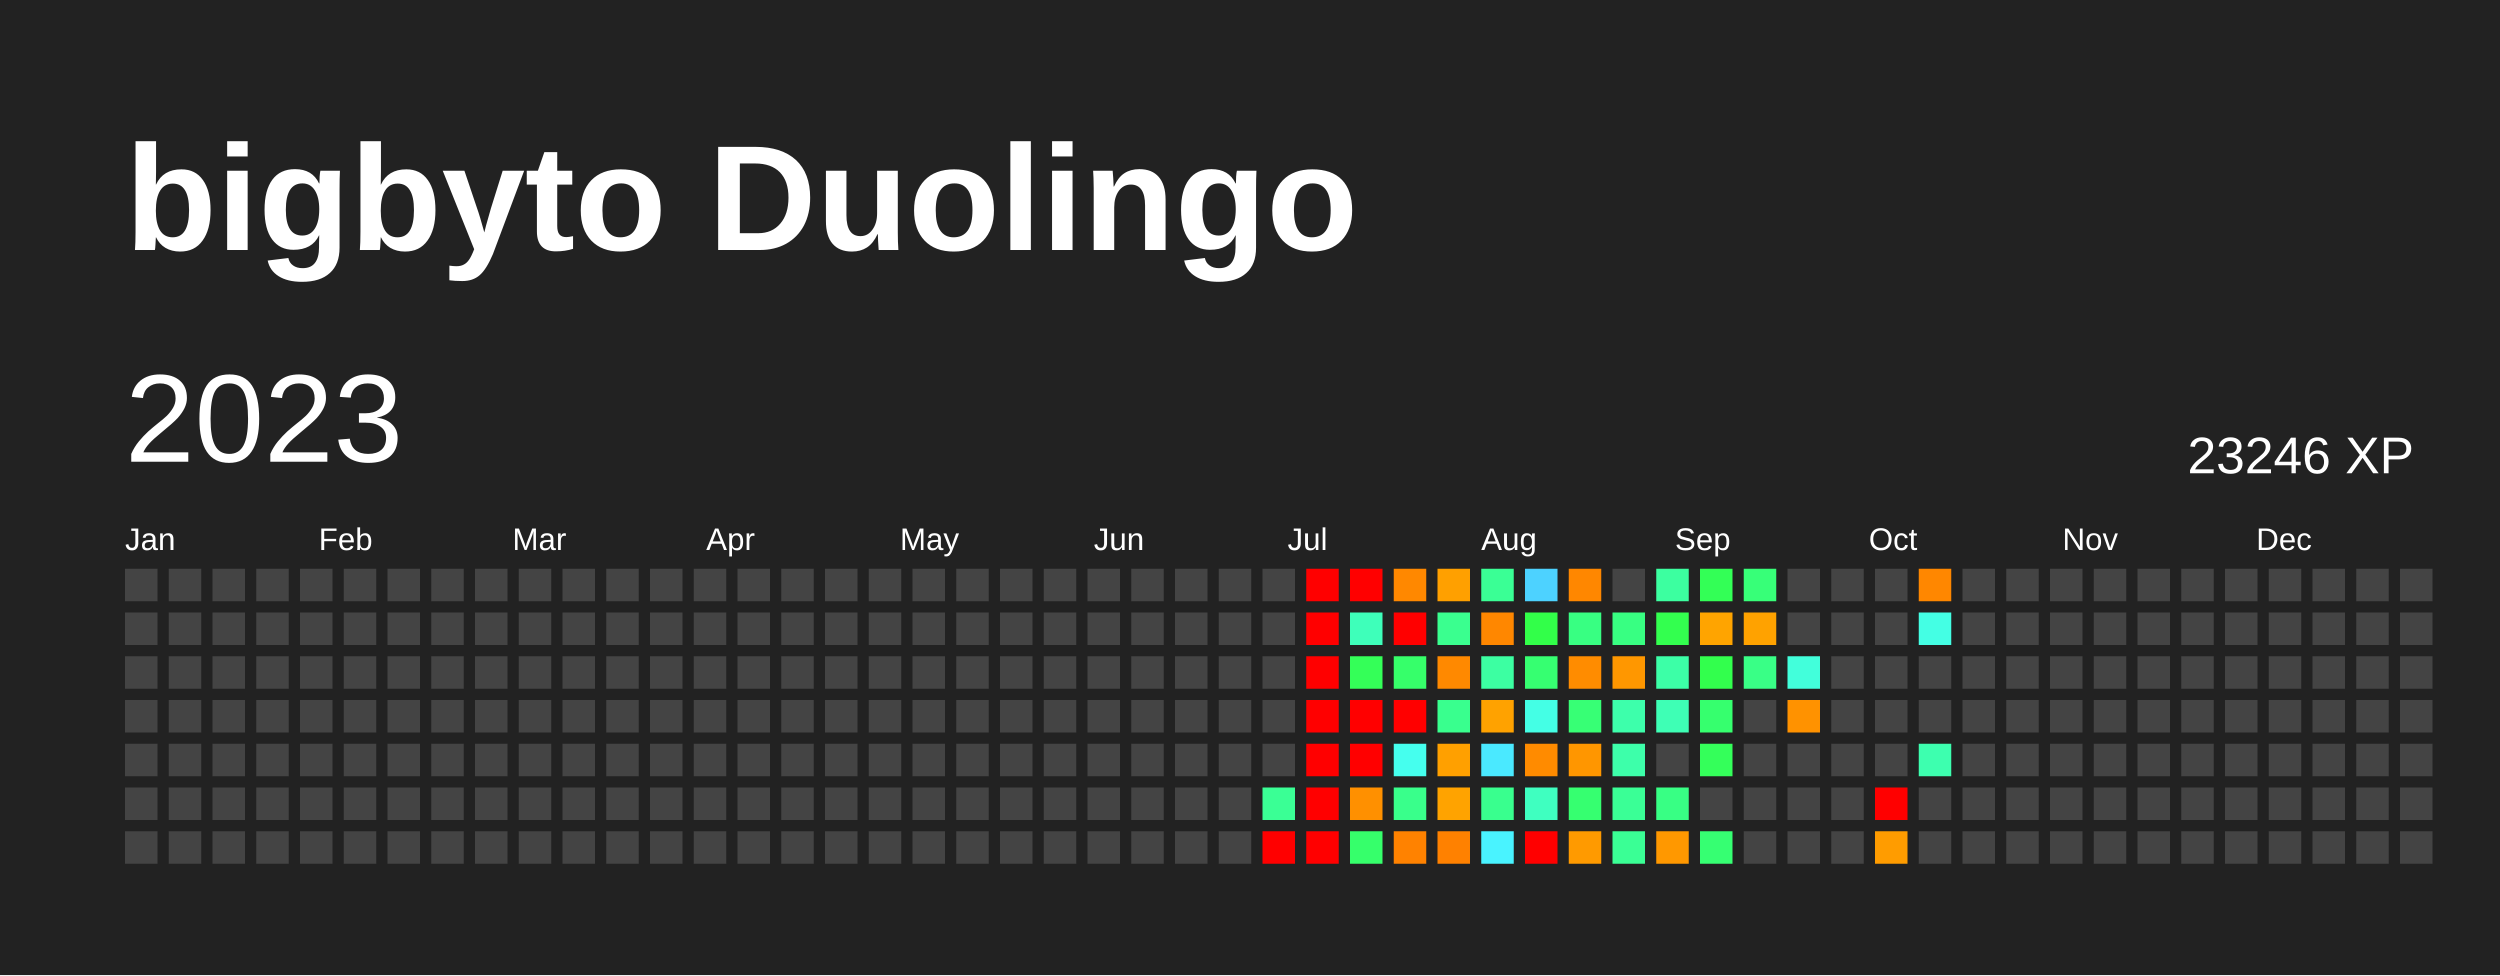
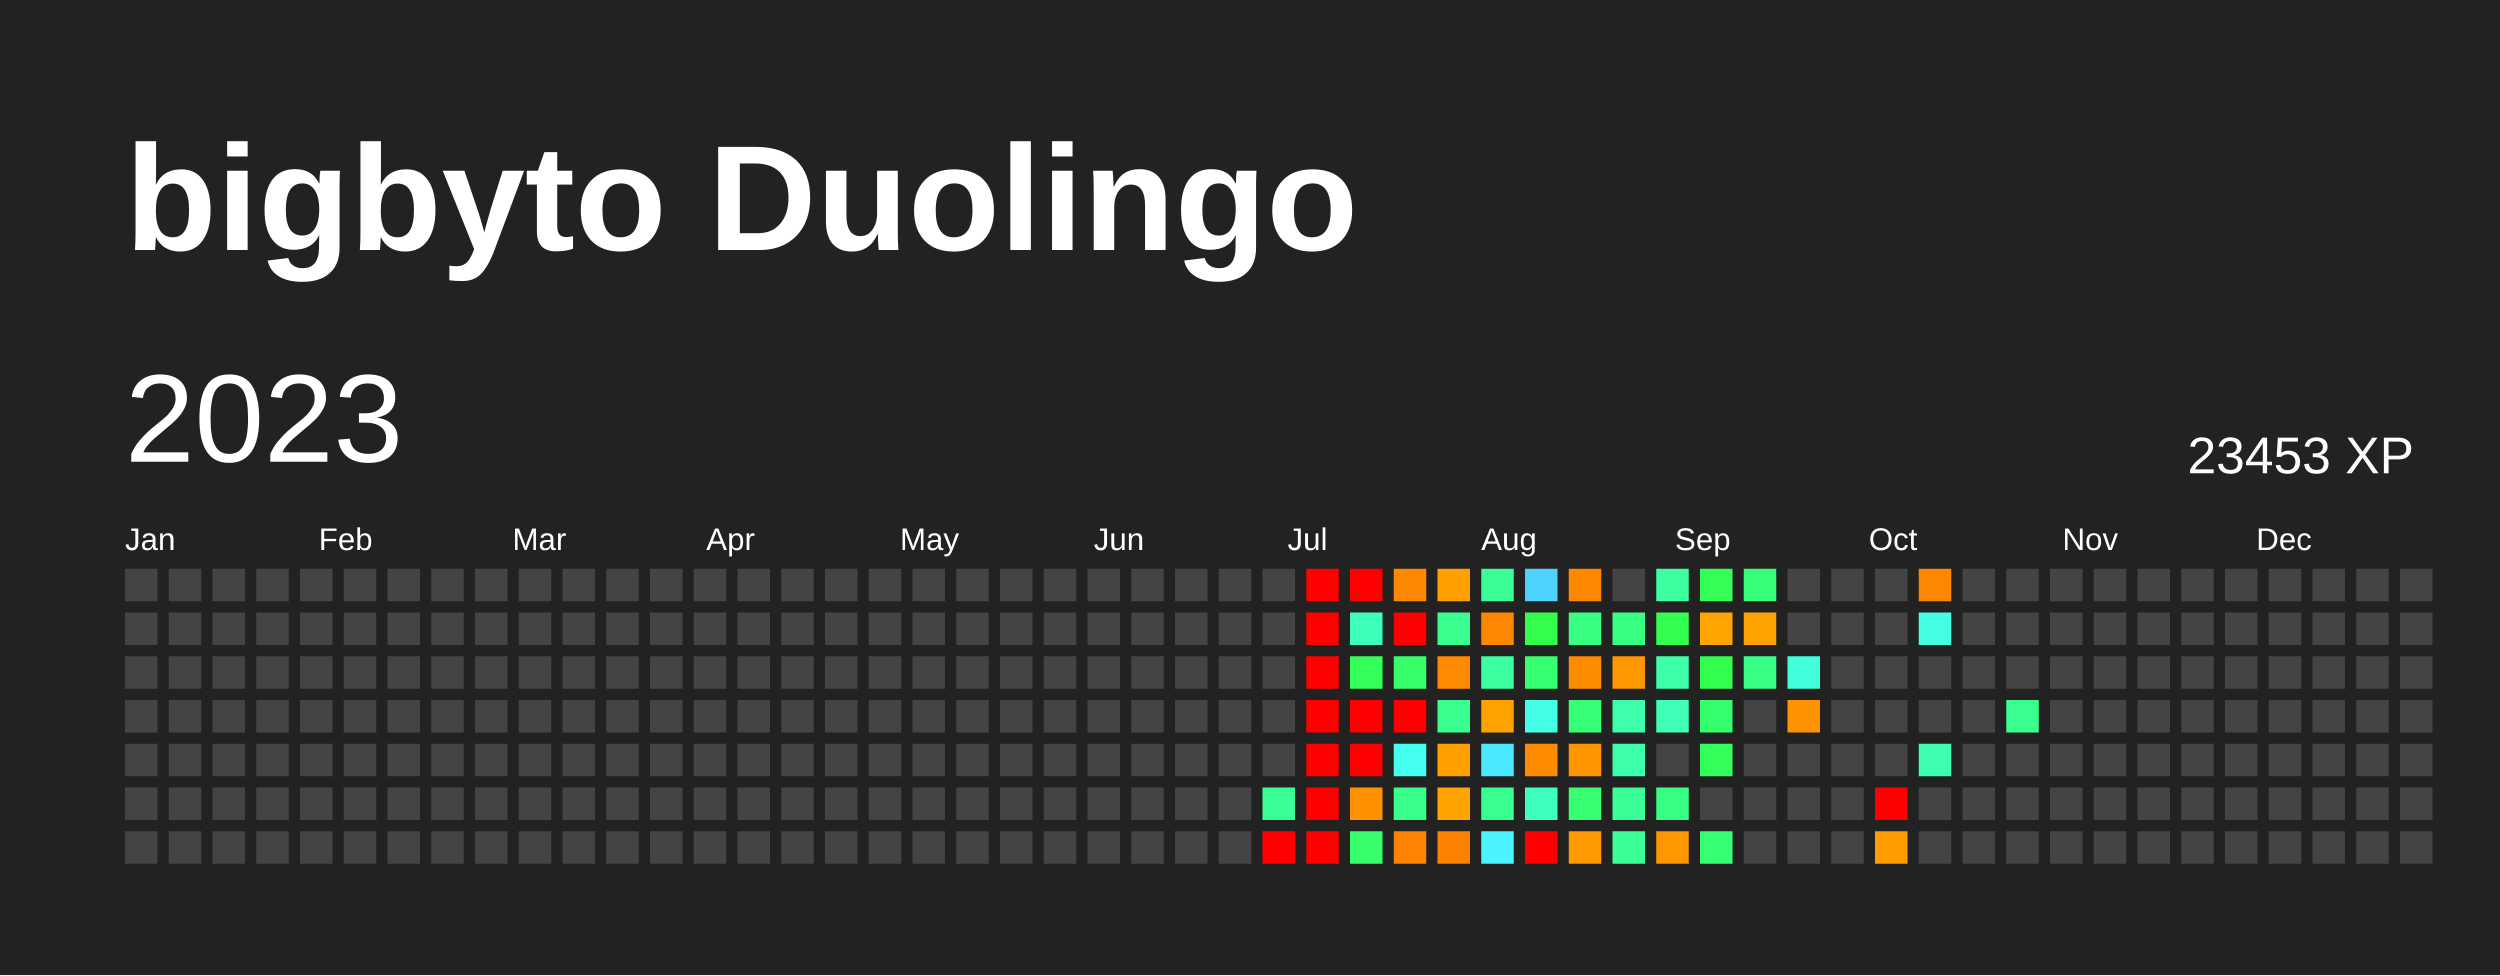
<svg xmlns="http://www.w3.org/2000/svg" baseProfile="full" height="78mm" version="1.1" viewBox="0,0,200,78" width="200mm">
  <defs />
  <rect fill="#222222" height="78" width="200" x="0" y="0" />
  <text fill="#FFFFFF" style="font-size:12px; font-family:Arial; font-weight:bold;" x="10" y="20">bigbyto Duolingo</text>
  <text dominant-baseline="hanging" fill="#FFFFFF" style="font-size:10.0px; font-family:Arial;" x="10" y="30">2023</text>
-   <text dominant-baseline="hanging" fill="#FFFFFF" style="font-size:4.125px; font-family:Arial;" x="175" y="35">23246 XP</text>
+   <text dominant-baseline="hanging" fill="#FFFFFF" style="font-size:4.125px; font-family:Arial;" x="175" y="35">23453 XP</text>
  <text fill="#FFFFFF" style="font-size:2.5px; font-family:Arial" x="10.0" y="44">Jan</text>
  <text fill="#FFFFFF" style="font-size:2.5px; font-family:Arial" x="25.5" y="44">Feb</text>
  <text fill="#FFFFFF" style="font-size:2.5px; font-family:Arial" x="41.0" y="44">Mar</text>
  <text fill="#FFFFFF" style="font-size:2.5px; font-family:Arial" x="56.5" y="44">Apr</text>
  <text fill="#FFFFFF" style="font-size:2.5px; font-family:Arial" x="72.0" y="44">May</text>
  <text fill="#FFFFFF" style="font-size:2.5px; font-family:Arial" x="87.5" y="44">Jun</text>
  <text fill="#FFFFFF" style="font-size:2.5px; font-family:Arial" x="103.0" y="44">Jul</text>
  <text fill="#FFFFFF" style="font-size:2.5px; font-family:Arial" x="118.5" y="44">Aug</text>
  <text fill="#FFFFFF" style="font-size:2.5px; font-family:Arial" x="134.0" y="44">Sep</text>
  <text fill="#FFFFFF" style="font-size:2.5px; font-family:Arial" x="149.5" y="44">Oct</text>
  <text fill="#FFFFFF" style="font-size:2.5px; font-family:Arial" x="165.0" y="44">Nov</text>
  <text fill="#FFFFFF" style="font-size:2.5px; font-family:Arial" x="180.5" y="44">Dec</text>
  <rect fill="#444444" height="2.6" width="2.6" x="10.0" y="45.5" />
  <rect fill="#444444" height="2.6" width="2.6" x="10.0" y="49.0" />
  <rect fill="#444444" height="2.6" width="2.6" x="10.0" y="52.5" />
  <rect fill="#444444" height="2.6" width="2.6" x="10.0" y="56.0" />
  <rect fill="#444444" height="2.6" width="2.6" x="10.0" y="59.5" />
  <rect fill="#444444" height="2.6" width="2.6" x="10.0" y="63.0" />
  <rect fill="#444444" height="2.6" width="2.6" x="10.0" y="66.5" />
  <rect fill="#444444" height="2.6" width="2.6" x="13.5" y="45.5" />
  <rect fill="#444444" height="2.6" width="2.6" x="13.5" y="49.0" />
  <rect fill="#444444" height="2.6" width="2.6" x="13.5" y="52.5" />
  <rect fill="#444444" height="2.6" width="2.6" x="13.5" y="56.0" />
  <rect fill="#444444" height="2.6" width="2.6" x="13.5" y="59.5" />
  <rect fill="#444444" height="2.6" width="2.6" x="13.5" y="63.0" />
  <rect fill="#444444" height="2.6" width="2.6" x="13.5" y="66.5" />
  <rect fill="#444444" height="2.6" width="2.6" x="17.0" y="45.5" />
  <rect fill="#444444" height="2.6" width="2.6" x="17.0" y="49.0" />
  <rect fill="#444444" height="2.6" width="2.6" x="17.0" y="52.5" />
  <rect fill="#444444" height="2.6" width="2.6" x="17.0" y="56.0" />
  <rect fill="#444444" height="2.6" width="2.6" x="17.0" y="59.5" />
  <rect fill="#444444" height="2.6" width="2.6" x="17.0" y="63.0" />
  <rect fill="#444444" height="2.6" width="2.6" x="17.0" y="66.5" />
  <rect fill="#444444" height="2.6" width="2.6" x="20.5" y="45.5" />
  <rect fill="#444444" height="2.6" width="2.6" x="20.5" y="49.0" />
  <rect fill="#444444" height="2.6" width="2.6" x="20.5" y="52.5" />
  <rect fill="#444444" height="2.6" width="2.6" x="20.5" y="56.0" />
  <rect fill="#444444" height="2.6" width="2.6" x="20.5" y="59.5" />
  <rect fill="#444444" height="2.6" width="2.6" x="20.5" y="63.0" />
  <rect fill="#444444" height="2.6" width="2.6" x="20.5" y="66.5" />
  <rect fill="#444444" height="2.6" width="2.6" x="24.0" y="45.5" />
  <rect fill="#444444" height="2.6" width="2.6" x="24.0" y="49.0" />
  <rect fill="#444444" height="2.6" width="2.6" x="24.0" y="52.5" />
  <rect fill="#444444" height="2.6" width="2.6" x="24.0" y="56.0" />
  <rect fill="#444444" height="2.6" width="2.6" x="24.0" y="59.5" />
  <rect fill="#444444" height="2.6" width="2.6" x="24.0" y="63.0" />
  <rect fill="#444444" height="2.6" width="2.6" x="24.0" y="66.5" />
  <rect fill="#444444" height="2.6" width="2.6" x="27.5" y="45.5" />
  <rect fill="#444444" height="2.6" width="2.6" x="27.5" y="49.0" />
  <rect fill="#444444" height="2.6" width="2.6" x="27.5" y="52.5" />
  <rect fill="#444444" height="2.6" width="2.6" x="27.5" y="56.0" />
  <rect fill="#444444" height="2.6" width="2.6" x="27.5" y="59.5" />
  <rect fill="#444444" height="2.6" width="2.6" x="27.5" y="63.0" />
  <rect fill="#444444" height="2.6" width="2.6" x="27.5" y="66.5" />
  <rect fill="#444444" height="2.6" width="2.6" x="31.0" y="45.5" />
  <rect fill="#444444" height="2.6" width="2.6" x="31.0" y="49.0" />
  <rect fill="#444444" height="2.6" width="2.6" x="31.0" y="52.5" />
  <rect fill="#444444" height="2.6" width="2.6" x="31.0" y="56.0" />
  <rect fill="#444444" height="2.6" width="2.6" x="31.0" y="59.5" />
  <rect fill="#444444" height="2.6" width="2.6" x="31.0" y="63.0" />
  <rect fill="#444444" height="2.6" width="2.6" x="31.0" y="66.5" />
  <rect fill="#444444" height="2.6" width="2.6" x="34.5" y="45.5" />
  <rect fill="#444444" height="2.6" width="2.6" x="34.5" y="49.0" />
  <rect fill="#444444" height="2.6" width="2.6" x="34.5" y="52.5" />
  <rect fill="#444444" height="2.6" width="2.6" x="34.5" y="56.0" />
  <rect fill="#444444" height="2.6" width="2.6" x="34.5" y="59.5" />
  <rect fill="#444444" height="2.6" width="2.6" x="34.5" y="63.0" />
  <rect fill="#444444" height="2.6" width="2.6" x="34.5" y="66.5" />
  <rect fill="#444444" height="2.6" width="2.6" x="38.0" y="45.5" />
  <rect fill="#444444" height="2.6" width="2.6" x="38.0" y="49.0" />
  <rect fill="#444444" height="2.6" width="2.6" x="38.0" y="52.5" />
  <rect fill="#444444" height="2.6" width="2.6" x="38.0" y="56.0" />
  <rect fill="#444444" height="2.6" width="2.6" x="38.0" y="59.5" />
  <rect fill="#444444" height="2.6" width="2.6" x="38.0" y="63.0" />
  <rect fill="#444444" height="2.6" width="2.6" x="38.0" y="66.5" />
  <rect fill="#444444" height="2.6" width="2.6" x="41.5" y="45.5" />
  <rect fill="#444444" height="2.6" width="2.6" x="41.5" y="49.0" />
  <rect fill="#444444" height="2.6" width="2.6" x="41.5" y="52.5" />
  <rect fill="#444444" height="2.6" width="2.6" x="41.5" y="56.0" />
  <rect fill="#444444" height="2.6" width="2.6" x="41.5" y="59.5" />
  <rect fill="#444444" height="2.6" width="2.6" x="41.5" y="63.0" />
  <rect fill="#444444" height="2.6" width="2.6" x="41.5" y="66.5" />
  <rect fill="#444444" height="2.6" width="2.6" x="45.0" y="45.5" />
  <rect fill="#444444" height="2.6" width="2.6" x="45.0" y="49.0" />
  <rect fill="#444444" height="2.6" width="2.6" x="45.0" y="52.5" />
  <rect fill="#444444" height="2.6" width="2.6" x="45.0" y="56.0" />
  <rect fill="#444444" height="2.6" width="2.6" x="45.0" y="59.5" />
  <rect fill="#444444" height="2.6" width="2.6" x="45.0" y="63.0" />
  <rect fill="#444444" height="2.6" width="2.6" x="45.0" y="66.5" />
  <rect fill="#444444" height="2.6" width="2.6" x="48.5" y="45.5" />
  <rect fill="#444444" height="2.6" width="2.6" x="48.5" y="49.0" />
  <rect fill="#444444" height="2.6" width="2.6" x="48.5" y="52.5" />
  <rect fill="#444444" height="2.6" width="2.6" x="48.5" y="56.0" />
  <rect fill="#444444" height="2.6" width="2.6" x="48.5" y="59.5" />
  <rect fill="#444444" height="2.6" width="2.6" x="48.5" y="63.0" />
  <rect fill="#444444" height="2.6" width="2.6" x="48.5" y="66.5" />
  <rect fill="#444444" height="2.6" width="2.6" x="52.0" y="45.5" />
  <rect fill="#444444" height="2.6" width="2.6" x="52.0" y="49.0" />
  <rect fill="#444444" height="2.6" width="2.6" x="52.0" y="52.5" />
  <rect fill="#444444" height="2.6" width="2.6" x="52.0" y="56.0" />
  <rect fill="#444444" height="2.6" width="2.6" x="52.0" y="59.5" />
  <rect fill="#444444" height="2.6" width="2.6" x="52.0" y="63.0" />
  <rect fill="#444444" height="2.6" width="2.6" x="52.0" y="66.5" />
  <rect fill="#444444" height="2.6" width="2.6" x="55.5" y="45.5" />
  <rect fill="#444444" height="2.6" width="2.6" x="55.5" y="49.0" />
  <rect fill="#444444" height="2.6" width="2.6" x="55.5" y="52.5" />
  <rect fill="#444444" height="2.6" width="2.6" x="55.5" y="56.0" />
  <rect fill="#444444" height="2.6" width="2.6" x="55.5" y="59.5" />
  <rect fill="#444444" height="2.6" width="2.6" x="55.5" y="63.0" />
  <rect fill="#444444" height="2.6" width="2.6" x="55.5" y="66.5" />
  <rect fill="#444444" height="2.6" width="2.6" x="59.0" y="45.5" />
  <rect fill="#444444" height="2.6" width="2.6" x="59.0" y="49.0" />
  <rect fill="#444444" height="2.6" width="2.6" x="59.0" y="52.5" />
  <rect fill="#444444" height="2.6" width="2.6" x="59.0" y="56.0" />
  <rect fill="#444444" height="2.6" width="2.6" x="59.0" y="59.5" />
  <rect fill="#444444" height="2.6" width="2.6" x="59.0" y="63.0" />
  <rect fill="#444444" height="2.6" width="2.6" x="59.0" y="66.5" />
  <rect fill="#444444" height="2.6" width="2.6" x="62.5" y="45.5" />
  <rect fill="#444444" height="2.6" width="2.6" x="62.5" y="49.0" />
  <rect fill="#444444" height="2.6" width="2.6" x="62.5" y="52.5" />
  <rect fill="#444444" height="2.6" width="2.6" x="62.5" y="56.0" />
  <rect fill="#444444" height="2.6" width="2.6" x="62.5" y="59.5" />
  <rect fill="#444444" height="2.6" width="2.6" x="62.5" y="63.0" />
  <rect fill="#444444" height="2.6" width="2.6" x="62.5" y="66.5" />
  <rect fill="#444444" height="2.6" width="2.6" x="66.0" y="45.5" />
  <rect fill="#444444" height="2.6" width="2.6" x="66.0" y="49.0" />
  <rect fill="#444444" height="2.6" width="2.6" x="66.0" y="52.5" />
  <rect fill="#444444" height="2.6" width="2.6" x="66.0" y="56.0" />
  <rect fill="#444444" height="2.6" width="2.6" x="66.0" y="59.5" />
  <rect fill="#444444" height="2.6" width="2.6" x="66.0" y="63.0" />
  <rect fill="#444444" height="2.6" width="2.6" x="66.0" y="66.5" />
  <rect fill="#444444" height="2.6" width="2.6" x="69.5" y="45.5" />
  <rect fill="#444444" height="2.6" width="2.6" x="69.5" y="49.0" />
  <rect fill="#444444" height="2.6" width="2.6" x="69.5" y="52.5" />
  <rect fill="#444444" height="2.6" width="2.6" x="69.5" y="56.0" />
  <rect fill="#444444" height="2.6" width="2.6" x="69.5" y="59.5" />
  <rect fill="#444444" height="2.6" width="2.6" x="69.5" y="63.0" />
  <rect fill="#444444" height="2.6" width="2.6" x="69.5" y="66.5" />
  <rect fill="#444444" height="2.6" width="2.6" x="73.0" y="45.5" />
  <rect fill="#444444" height="2.6" width="2.6" x="73.0" y="49.0" />
  <rect fill="#444444" height="2.6" width="2.6" x="73.0" y="52.5" />
  <rect fill="#444444" height="2.6" width="2.6" x="73.0" y="56.0" />
  <rect fill="#444444" height="2.6" width="2.6" x="73.0" y="59.5" />
  <rect fill="#444444" height="2.6" width="2.6" x="73.0" y="63.0" />
  <rect fill="#444444" height="2.6" width="2.6" x="73.0" y="66.5" />
  <rect fill="#444444" height="2.6" width="2.6" x="76.5" y="45.5" />
  <rect fill="#444444" height="2.6" width="2.6" x="76.5" y="49.0" />
  <rect fill="#444444" height="2.6" width="2.6" x="76.5" y="52.5" />
  <rect fill="#444444" height="2.6" width="2.6" x="76.5" y="56.0" />
  <rect fill="#444444" height="2.6" width="2.6" x="76.5" y="59.5" />
  <rect fill="#444444" height="2.6" width="2.6" x="76.5" y="63.0" />
  <rect fill="#444444" height="2.6" width="2.6" x="76.5" y="66.5" />
  <rect fill="#444444" height="2.6" width="2.6" x="80.0" y="45.5" />
  <rect fill="#444444" height="2.6" width="2.6" x="80.0" y="49.0" />
  <rect fill="#444444" height="2.6" width="2.6" x="80.0" y="52.5" />
  <rect fill="#444444" height="2.6" width="2.6" x="80.0" y="56.0" />
  <rect fill="#444444" height="2.6" width="2.6" x="80.0" y="59.5" />
  <rect fill="#444444" height="2.6" width="2.6" x="80.0" y="63.0" />
  <rect fill="#444444" height="2.6" width="2.6" x="80.0" y="66.5" />
  <rect fill="#444444" height="2.6" width="2.6" x="83.5" y="45.5" />
  <rect fill="#444444" height="2.6" width="2.6" x="83.5" y="49.0" />
  <rect fill="#444444" height="2.6" width="2.6" x="83.5" y="52.5" />
  <rect fill="#444444" height="2.6" width="2.6" x="83.5" y="56.0" />
  <rect fill="#444444" height="2.6" width="2.6" x="83.5" y="59.5" />
  <rect fill="#444444" height="2.6" width="2.6" x="83.5" y="63.0" />
  <rect fill="#444444" height="2.6" width="2.6" x="83.5" y="66.5" />
  <rect fill="#444444" height="2.6" width="2.6" x="87.0" y="45.5" />
  <rect fill="#444444" height="2.6" width="2.6" x="87.0" y="49.0" />
  <rect fill="#444444" height="2.6" width="2.6" x="87.0" y="52.5" />
  <rect fill="#444444" height="2.6" width="2.6" x="87.0" y="56.0" />
  <rect fill="#444444" height="2.6" width="2.6" x="87.0" y="59.5" />
  <rect fill="#444444" height="2.6" width="2.6" x="87.0" y="63.0" />
  <rect fill="#444444" height="2.6" width="2.6" x="87.0" y="66.5" />
  <rect fill="#444444" height="2.6" width="2.6" x="90.5" y="45.5" />
  <rect fill="#444444" height="2.6" width="2.6" x="90.5" y="49.0" />
  <rect fill="#444444" height="2.6" width="2.6" x="90.5" y="52.5" />
  <rect fill="#444444" height="2.6" width="2.6" x="90.5" y="56.0" />
  <rect fill="#444444" height="2.6" width="2.6" x="90.5" y="59.5" />
  <rect fill="#444444" height="2.6" width="2.6" x="90.5" y="63.0" />
  <rect fill="#444444" height="2.6" width="2.6" x="90.5" y="66.5" />
  <rect fill="#444444" height="2.6" width="2.6" x="94.0" y="45.5" />
  <rect fill="#444444" height="2.6" width="2.6" x="94.0" y="49.0" />
  <rect fill="#444444" height="2.6" width="2.6" x="94.0" y="52.5" />
  <rect fill="#444444" height="2.6" width="2.6" x="94.0" y="56.0" />
  <rect fill="#444444" height="2.6" width="2.6" x="94.0" y="59.5" />
  <rect fill="#444444" height="2.6" width="2.6" x="94.0" y="63.0" />
  <rect fill="#444444" height="2.6" width="2.6" x="94.0" y="66.5" />
  <rect fill="#444444" height="2.6" width="2.6" x="97.5" y="45.5" />
  <rect fill="#444444" height="2.6" width="2.6" x="97.5" y="49.0" />
  <rect fill="#444444" height="2.6" width="2.6" x="97.5" y="52.5" />
  <rect fill="#444444" height="2.6" width="2.6" x="97.5" y="56.0" />
  <rect fill="#444444" height="2.6" width="2.6" x="97.5" y="59.5" />
  <rect fill="#444444" height="2.6" width="2.6" x="97.5" y="63.0" />
  <rect fill="#444444" height="2.6" width="2.6" x="97.5" y="66.5" />
  <rect fill="#444444" height="2.6" width="2.6" x="101.0" y="45.5" />
  <rect fill="#444444" height="2.6" width="2.6" x="101.0" y="49.0" />
  <rect fill="#444444" height="2.6" width="2.6" x="101.0" y="52.5" />
  <rect fill="#444444" height="2.6" width="2.6" x="101.0" y="56.0" />
  <rect fill="#444444" height="2.6" width="2.6" x="101.0" y="59.5" />
  <rect fill="#3aff95" height="2.6" width="2.6" x="101.0" y="63.0" />
  <rect fill="red" height="2.6" width="2.6" x="101.0" y="66.5" />
  <rect fill="red" height="2.6" width="2.6" x="104.5" y="45.5" />
  <rect fill="red" height="2.6" width="2.6" x="104.5" y="49.0" />
  <rect fill="red" height="2.6" width="2.6" x="104.5" y="52.5" />
  <rect fill="red" height="2.6" width="2.6" x="104.5" y="56.0" />
  <rect fill="red" height="2.6" width="2.6" x="104.5" y="59.5" />
  <rect fill="red" height="2.6" width="2.6" x="104.5" y="63.0" />
  <rect fill="red" height="2.6" width="2.6" x="104.5" y="66.5" />
  <rect fill="red" height="2.6" width="2.6" x="108.0" y="45.5" />
  <rect fill="#3effba" height="2.6" width="2.6" x="108.0" y="49.0" />
  <rect fill="#34ff58" height="2.6" width="2.6" x="108.0" y="52.5" />
  <rect fill="red" height="2.6" width="2.6" x="108.0" y="56.0" />
  <rect fill="red" height="2.6" width="2.6" x="108.0" y="59.5" />
  <rect fill="#ff9000" height="2.6" width="2.6" x="108.0" y="63.0" />
  <rect fill="#36ff6b" height="2.6" width="2.6" x="108.0" y="66.5" />
  <rect fill="#ff8800" height="2.6" width="2.6" x="111.5" y="45.5" />
  <rect fill="red" height="2.6" width="2.6" x="111.5" y="49.0" />
  <rect fill="#36ff6a" height="2.6" width="2.6" x="111.5" y="52.5" />
  <rect fill="red" height="2.6" width="2.6" x="111.5" y="56.0" />
  <rect fill="#45ffee" height="2.6" width="2.6" x="111.5" y="59.5" />
  <rect fill="#39ff8b" height="2.6" width="2.6" x="111.5" y="63.0" />
  <rect fill="#ff8200" height="2.6" width="2.6" x="111.5" y="66.5" />
  <rect fill="#ffa000" height="2.6" width="2.6" x="115.0" y="45.5" />
  <rect fill="#3aff8f" height="2.6" width="2.6" x="115.0" y="49.0" />
  <rect fill="#ff8900" height="2.6" width="2.6" x="115.0" y="52.5" />
  <rect fill="#39ff8e" height="2.6" width="2.6" x="115.0" y="56.0" />
  <rect fill="#ffa000" height="2.6" width="2.6" x="115.0" y="59.5" />
  <rect fill="#ffa300" height="2.6" width="2.6" x="115.0" y="63.0" />
  <rect fill="#ff8100" height="2.6" width="2.6" x="115.0" y="66.5" />
  <rect fill="#3aff95" height="2.6" width="2.6" x="118.5" y="45.5" />
  <rect fill="#ff8700" height="2.6" width="2.6" x="118.5" y="49.0" />
  <rect fill="#3cffa2" height="2.6" width="2.6" x="118.5" y="52.5" />
  <rect fill="#ffa200" height="2.6" width="2.6" x="118.5" y="56.0" />
  <rect fill="#4ae9ff" height="2.6" width="2.6" x="118.5" y="59.5" />
  <rect fill="#39ff8e" height="2.6" width="2.6" x="118.5" y="63.0" />
  <rect fill="#49f3ff" height="2.6" width="2.6" x="118.5" y="66.5" />
  <rect fill="#4dd2ff" height="2.6" width="2.6" x="122.0" y="45.5" />
  <rect fill="#32ff49" height="2.6" width="2.6" x="122.0" y="49.0" />
  <rect fill="#36ff71" height="2.6" width="2.6" x="122.0" y="52.5" />
  <rect fill="#44ffe5" height="2.6" width="2.6" x="122.0" y="56.0" />
  <rect fill="#ff8b00" height="2.6" width="2.6" x="122.0" y="59.5" />
  <rect fill="#3fffc0" height="2.6" width="2.6" x="122.0" y="63.0" />
  <rect fill="red" height="2.6" width="2.6" x="122.0" y="66.5" />
  <rect fill="#ff8700" height="2.6" width="2.6" x="125.5" y="45.5" />
  <rect fill="#38ff82" height="2.6" width="2.6" x="125.5" y="49.0" />
  <rect fill="#ff8c00" height="2.6" width="2.6" x="125.5" y="52.5" />
  <rect fill="#37ff75" height="2.6" width="2.6" x="125.5" y="56.0" />
  <rect fill="#ff9600" height="2.6" width="2.6" x="125.5" y="59.5" />
  <rect fill="#36ff70" height="2.6" width="2.6" x="125.5" y="63.0" />
  <rect fill="#ff9a00" height="2.6" width="2.6" x="125.5" y="66.5" />
  <rect fill="#444444" height="2.6" width="2.6" x="129.0" y="45.5" />
  <rect fill="#38ff82" height="2.6" width="2.6" x="129.0" y="49.0" />
  <rect fill="#ff9700" height="2.6" width="2.6" x="129.0" y="52.5" />
  <rect fill="#3dffab" height="2.6" width="2.6" x="129.0" y="56.0" />
  <rect fill="#3dffaa" height="2.6" width="2.6" x="129.0" y="59.5" />
  <rect fill="#3aff96" height="2.6" width="2.6" x="129.0" y="63.0" />
  <rect fill="#3aff95" height="2.6" width="2.6" x="129.0" y="66.5" />
  <rect fill="#3cffa0" height="2.6" width="2.6" x="132.5" y="45.5" />
  <rect fill="#33ff4f" height="2.6" width="2.6" x="132.5" y="49.0" />
  <rect fill="#3cffa7" height="2.6" width="2.6" x="132.5" y="52.5" />
  <rect fill="#3effb5" height="2.6" width="2.6" x="132.5" y="56.0" />
  <rect fill="#444444" height="2.6" width="2.6" x="132.5" y="59.5" />
  <rect fill="#38ff84" height="2.6" width="2.6" x="132.5" y="63.0" />
  <rect fill="#ff9800" height="2.6" width="2.6" x="132.5" y="66.5" />
  <rect fill="#33ff56" height="2.6" width="2.6" x="136.0" y="45.5" />
  <rect fill="#ffa400" height="2.6" width="2.6" x="136.0" y="49.0" />
  <rect fill="#32ff4d" height="2.6" width="2.6" x="136.0" y="52.5" />
  <rect fill="#36ff6e" height="2.6" width="2.6" x="136.0" y="56.0" />
  <rect fill="#34ff5a" height="2.6" width="2.6" x="136.0" y="59.5" />
  <rect fill="#444444" height="2.6" width="2.6" x="136.0" y="63.0" />
  <rect fill="#36ff72" height="2.6" width="2.6" x="136.0" y="66.5" />
  <rect fill="#37ff78" height="2.6" width="2.6" x="139.5" y="45.5" />
  <rect fill="#ffa200" height="2.6" width="2.6" x="139.5" y="49.0" />
  <rect fill="#39ff86" height="2.6" width="2.6" x="139.5" y="52.5" />
  <rect fill="#444444" height="2.6" width="2.6" x="139.5" y="56.0" />
  <rect fill="#444444" height="2.6" width="2.6" x="139.5" y="59.5" />
  <rect fill="#444444" height="2.6" width="2.6" x="139.5" y="63.0" />
  <rect fill="#444444" height="2.6" width="2.6" x="139.5" y="66.5" />
  <rect fill="#444444" height="2.6" width="2.6" x="143.0" y="45.5" />
  <rect fill="#444444" height="2.6" width="2.6" x="143.0" y="49.0" />
  <rect fill="#42ffdb" height="2.6" width="2.6" x="143.0" y="52.5" />
  <rect fill="#ff9200" height="2.6" width="2.6" x="143.0" y="56.0" />
  <rect fill="#444444" height="2.6" width="2.6" x="143.0" y="59.5" />
  <rect fill="#444444" height="2.6" width="2.6" x="143.0" y="63.0" />
  <rect fill="#444444" height="2.6" width="2.6" x="143.0" y="66.5" />
  <rect fill="#444444" height="2.6" width="2.6" x="146.5" y="45.5" />
  <rect fill="#444444" height="2.6" width="2.6" x="146.5" y="49.0" />
  <rect fill="#444444" height="2.6" width="2.6" x="146.5" y="52.5" />
  <rect fill="#444444" height="2.6" width="2.6" x="146.5" y="56.0" />
  <rect fill="#444444" height="2.6" width="2.6" x="146.5" y="59.5" />
  <rect fill="#444444" height="2.6" width="2.6" x="146.5" y="63.0" />
  <rect fill="#444444" height="2.6" width="2.6" x="146.5" y="66.5" />
  <rect fill="#444444" height="2.6" width="2.6" x="150.0" y="45.5" />
  <rect fill="#444444" height="2.6" width="2.6" x="150.0" y="49.0" />
  <rect fill="#444444" height="2.6" width="2.6" x="150.0" y="52.5" />
  <rect fill="#444444" height="2.6" width="2.6" x="150.0" y="56.0" />
  <rect fill="#444444" height="2.6" width="2.6" x="150.0" y="59.5" />
  <rect fill="red" height="2.6" width="2.6" x="150.0" y="63.0" />
  <rect fill="#ff9c00" height="2.6" width="2.6" x="150.0" y="66.5" />
  <rect fill="#ff8700" height="2.6" width="2.6" x="153.5" y="45.5" />
  <rect fill="#44ffe4" height="2.6" width="2.6" x="153.5" y="49.0" />
  <rect fill="#444444" height="2.6" width="2.6" x="153.5" y="52.5" />
  <rect fill="#444444" height="2.6" width="2.6" x="153.5" y="56.0" />
  <rect fill="#3dffaf" height="2.6" width="2.6" x="153.5" y="59.5" />
  <rect fill="#444444" height="2.6" width="2.6" x="153.5" y="63.0" />
  <rect fill="#444444" height="2.6" width="2.6" x="153.5" y="66.5" />
  <rect fill="#444444" height="2.6" width="2.6" x="157.0" y="45.5" />
  <rect fill="#444444" height="2.6" width="2.6" x="157.0" y="49.0" />
  <rect fill="#444444" height="2.6" width="2.6" x="157.0" y="52.5" />
  <rect fill="#444444" height="2.6" width="2.6" x="157.0" y="56.0" />
  <rect fill="#444444" height="2.6" width="2.6" x="157.0" y="59.5" />
  <rect fill="#444444" height="2.6" width="2.6" x="157.0" y="63.0" />
  <rect fill="#444444" height="2.6" width="2.6" x="157.0" y="66.5" />
  <rect fill="#444444" height="2.6" width="2.6" x="160.5" y="45.5" />
  <rect fill="#444444" height="2.6" width="2.6" x="160.5" y="49.0" />
  <rect fill="#444444" height="2.6" width="2.6" x="160.5" y="52.5" />
-   <rect fill="#444444" height="2.6" width="2.6" x="160.5" y="56.0" />
+   <rect fill="#39ff8e" height="2.6" width="2.6" x="160.5" y="56.0" />
  <rect fill="#444444" height="2.6" width="2.6" x="160.5" y="59.5" />
  <rect fill="#444444" height="2.6" width="2.6" x="160.5" y="63.0" />
  <rect fill="#444444" height="2.6" width="2.6" x="160.5" y="66.5" />
  <rect fill="#444444" height="2.6" width="2.6" x="164.0" y="45.5" />
  <rect fill="#444444" height="2.6" width="2.6" x="164.0" y="49.0" />
  <rect fill="#444444" height="2.6" width="2.6" x="164.0" y="52.5" />
  <rect fill="#444444" height="2.6" width="2.6" x="164.0" y="56.0" />
  <rect fill="#444444" height="2.6" width="2.6" x="164.0" y="59.5" />
  <rect fill="#444444" height="2.6" width="2.6" x="164.0" y="63.0" />
  <rect fill="#444444" height="2.6" width="2.6" x="164.0" y="66.5" />
  <rect fill="#444444" height="2.6" width="2.6" x="167.5" y="45.5" />
  <rect fill="#444444" height="2.6" width="2.6" x="167.5" y="49.0" />
  <rect fill="#444444" height="2.6" width="2.6" x="167.5" y="52.5" />
  <rect fill="#444444" height="2.6" width="2.6" x="167.5" y="56.0" />
  <rect fill="#444444" height="2.6" width="2.6" x="167.5" y="59.5" />
  <rect fill="#444444" height="2.6" width="2.6" x="167.5" y="63.0" />
  <rect fill="#444444" height="2.6" width="2.6" x="167.5" y="66.5" />
  <rect fill="#444444" height="2.6" width="2.6" x="171.0" y="45.5" />
  <rect fill="#444444" height="2.6" width="2.6" x="171.0" y="49.0" />
  <rect fill="#444444" height="2.6" width="2.6" x="171.0" y="52.5" />
  <rect fill="#444444" height="2.6" width="2.6" x="171.0" y="56.0" />
  <rect fill="#444444" height="2.6" width="2.6" x="171.0" y="59.5" />
  <rect fill="#444444" height="2.6" width="2.6" x="171.0" y="63.0" />
  <rect fill="#444444" height="2.6" width="2.6" x="171.0" y="66.5" />
  <rect fill="#444444" height="2.6" width="2.6" x="174.5" y="45.5" />
  <rect fill="#444444" height="2.6" width="2.6" x="174.5" y="49.0" />
  <rect fill="#444444" height="2.6" width="2.6" x="174.5" y="52.5" />
  <rect fill="#444444" height="2.6" width="2.6" x="174.5" y="56.0" />
  <rect fill="#444444" height="2.6" width="2.6" x="174.5" y="59.5" />
  <rect fill="#444444" height="2.6" width="2.6" x="174.5" y="63.0" />
  <rect fill="#444444" height="2.6" width="2.6" x="174.5" y="66.5" />
  <rect fill="#444444" height="2.6" width="2.6" x="178.0" y="45.5" />
  <rect fill="#444444" height="2.6" width="2.6" x="178.0" y="49.0" />
  <rect fill="#444444" height="2.6" width="2.6" x="178.0" y="52.5" />
  <rect fill="#444444" height="2.6" width="2.6" x="178.0" y="56.0" />
  <rect fill="#444444" height="2.6" width="2.6" x="178.0" y="59.5" />
  <rect fill="#444444" height="2.6" width="2.6" x="178.0" y="63.0" />
  <rect fill="#444444" height="2.6" width="2.6" x="178.0" y="66.5" />
  <rect fill="#444444" height="2.6" width="2.6" x="181.5" y="45.5" />
  <rect fill="#444444" height="2.6" width="2.6" x="181.5" y="49.0" />
  <rect fill="#444444" height="2.6" width="2.6" x="181.5" y="52.5" />
  <rect fill="#444444" height="2.6" width="2.6" x="181.5" y="56.0" />
  <rect fill="#444444" height="2.6" width="2.6" x="181.5" y="59.5" />
  <rect fill="#444444" height="2.6" width="2.6" x="181.5" y="63.0" />
  <rect fill="#444444" height="2.6" width="2.6" x="181.5" y="66.5" />
  <rect fill="#444444" height="2.6" width="2.6" x="185.0" y="45.5" />
  <rect fill="#444444" height="2.6" width="2.6" x="185.0" y="49.0" />
  <rect fill="#444444" height="2.6" width="2.6" x="185.0" y="52.5" />
  <rect fill="#444444" height="2.6" width="2.6" x="185.0" y="56.0" />
  <rect fill="#444444" height="2.6" width="2.6" x="185.0" y="59.5" />
  <rect fill="#444444" height="2.6" width="2.6" x="185.0" y="63.0" />
  <rect fill="#444444" height="2.6" width="2.6" x="185.0" y="66.5" />
  <rect fill="#444444" height="2.6" width="2.6" x="188.5" y="45.5" />
  <rect fill="#444444" height="2.6" width="2.6" x="188.5" y="49.0" />
  <rect fill="#444444" height="2.6" width="2.6" x="188.5" y="52.5" />
  <rect fill="#444444" height="2.6" width="2.6" x="188.5" y="56.0" />
  <rect fill="#444444" height="2.6" width="2.6" x="188.5" y="59.5" />
  <rect fill="#444444" height="2.6" width="2.6" x="188.5" y="63.0" />
  <rect fill="#444444" height="2.6" width="2.6" x="188.5" y="66.5" />
  <rect fill="#444444" height="2.6" width="2.6" x="192.0" y="45.5" />
  <rect fill="#444444" height="2.6" width="2.6" x="192.0" y="49.0" />
  <rect fill="#444444" height="2.6" width="2.6" x="192.0" y="52.5" />
  <rect fill="#444444" height="2.6" width="2.6" x="192.0" y="56.0" />
  <rect fill="#444444" height="2.6" width="2.6" x="192.0" y="59.5" />
  <rect fill="#444444" height="2.6" width="2.6" x="192.0" y="63.0" />
  <rect fill="#444444" height="2.6" width="2.6" x="192.0" y="66.5" />
</svg>
